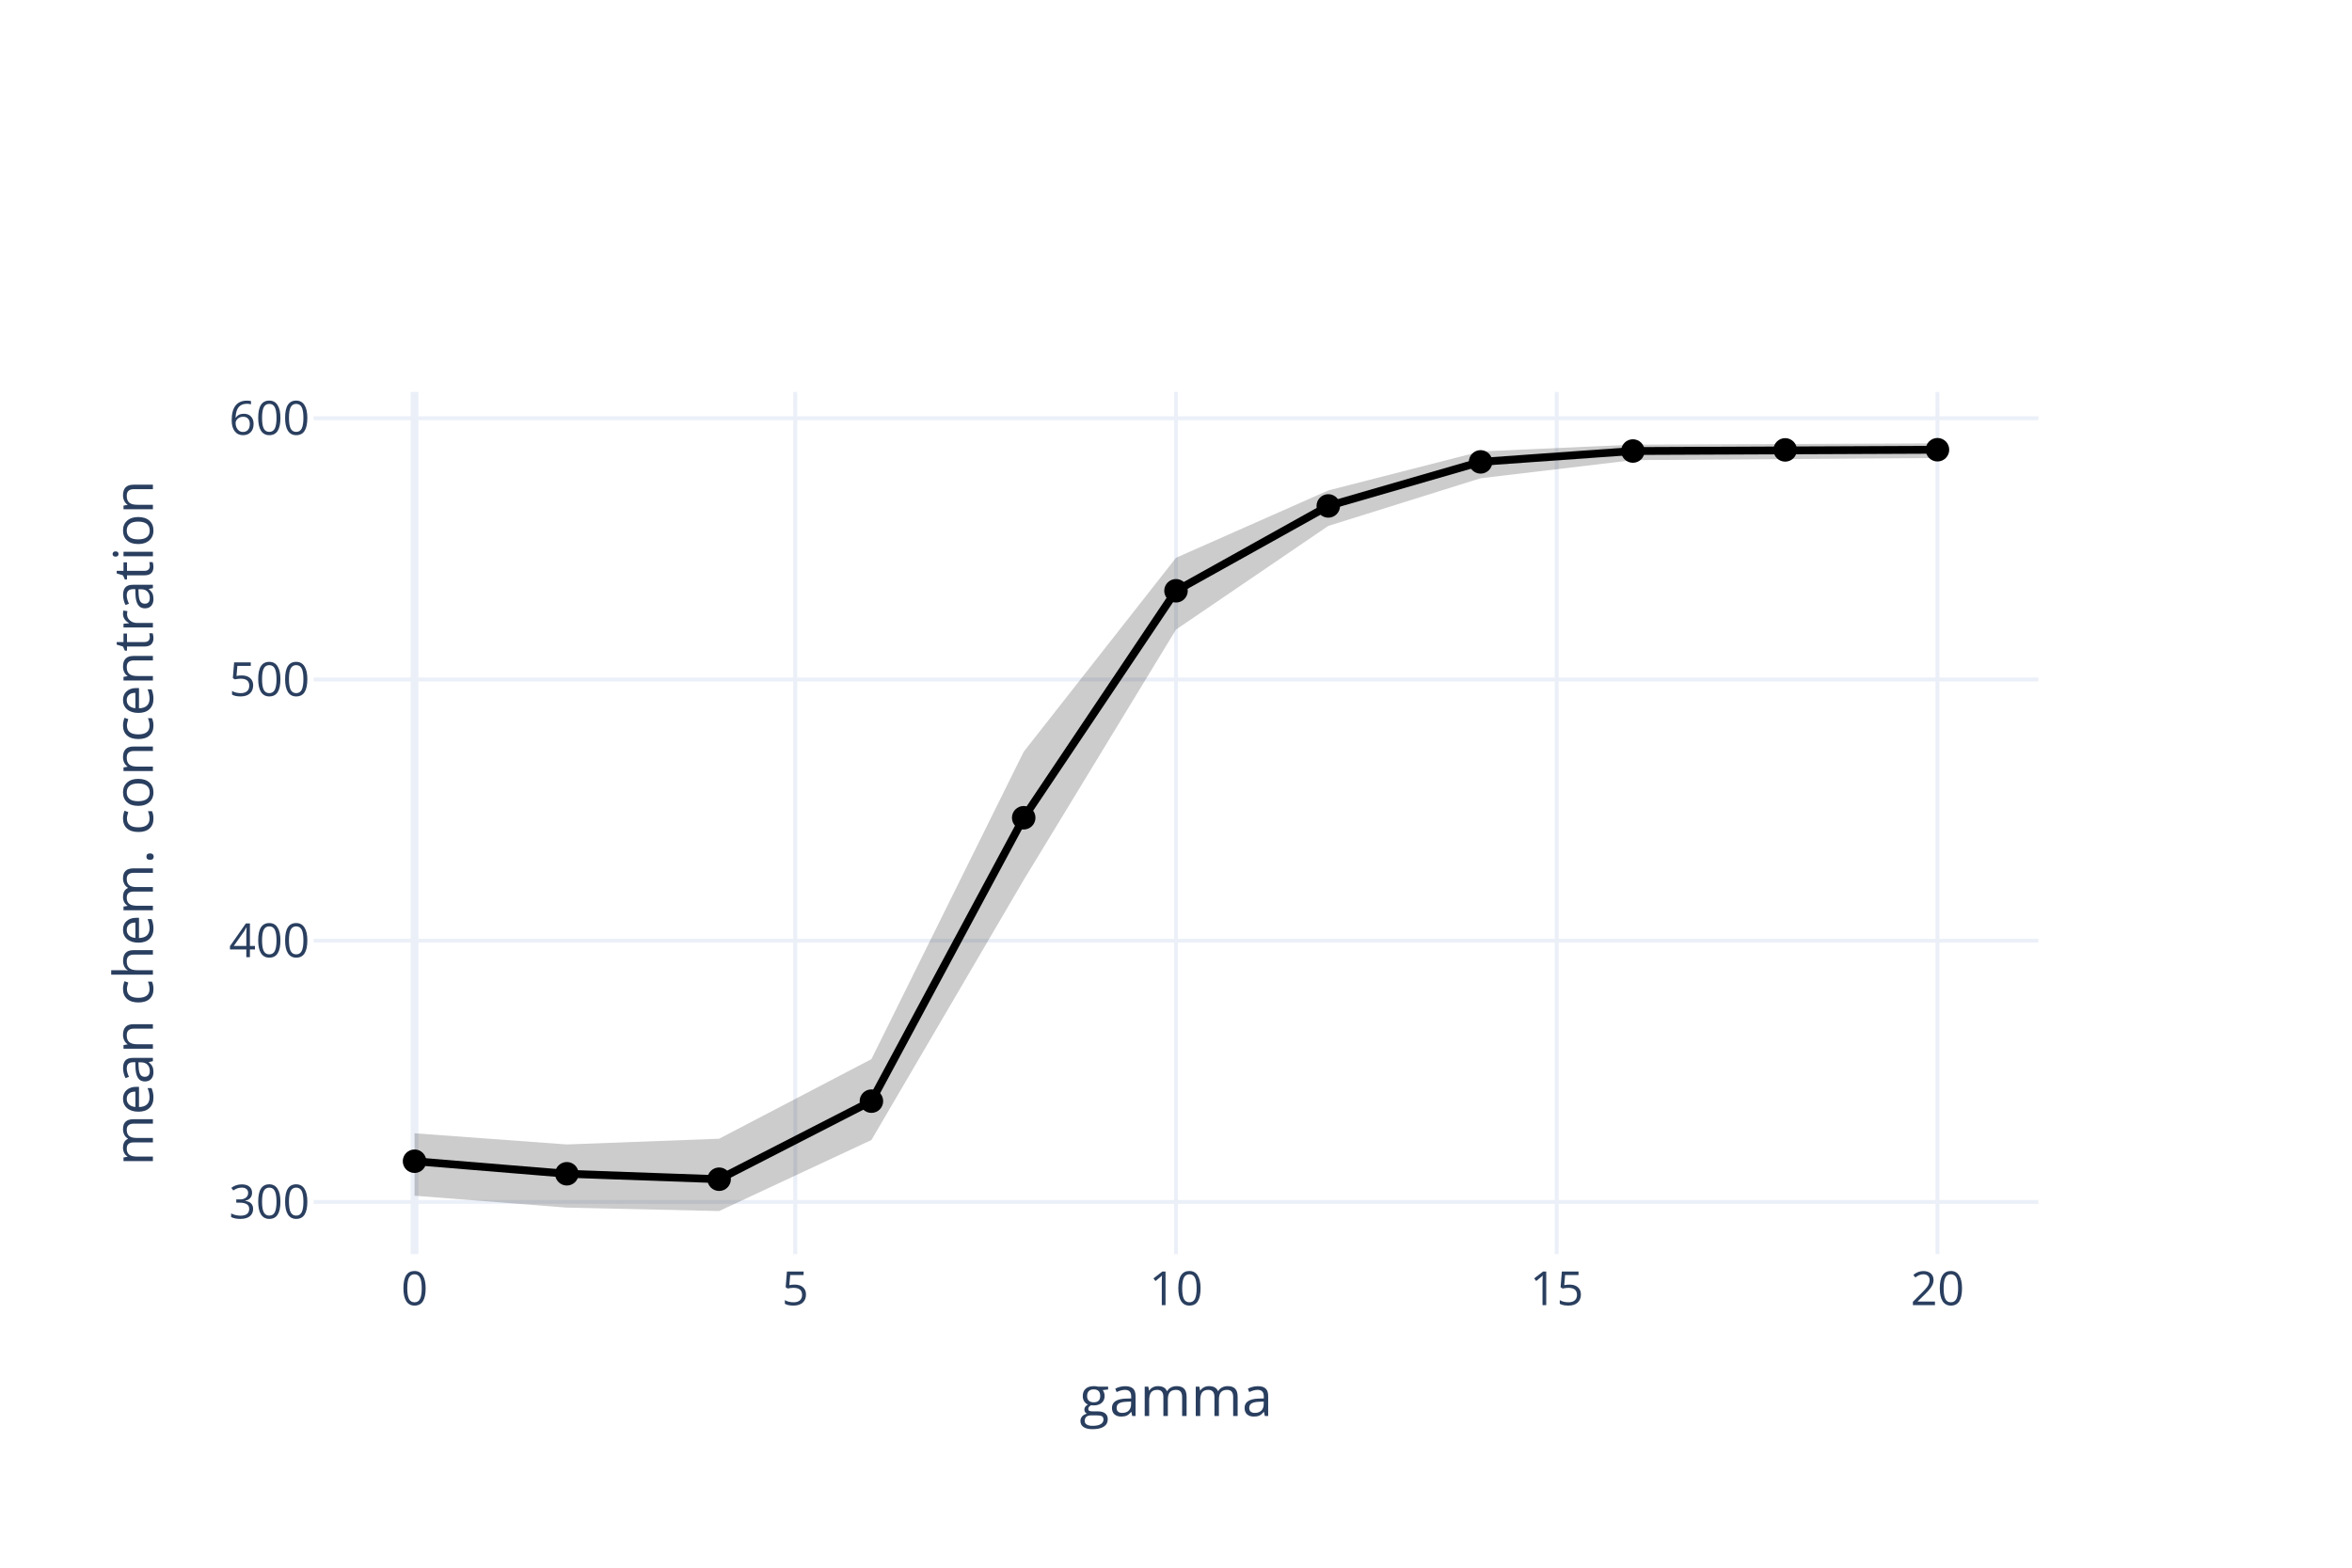
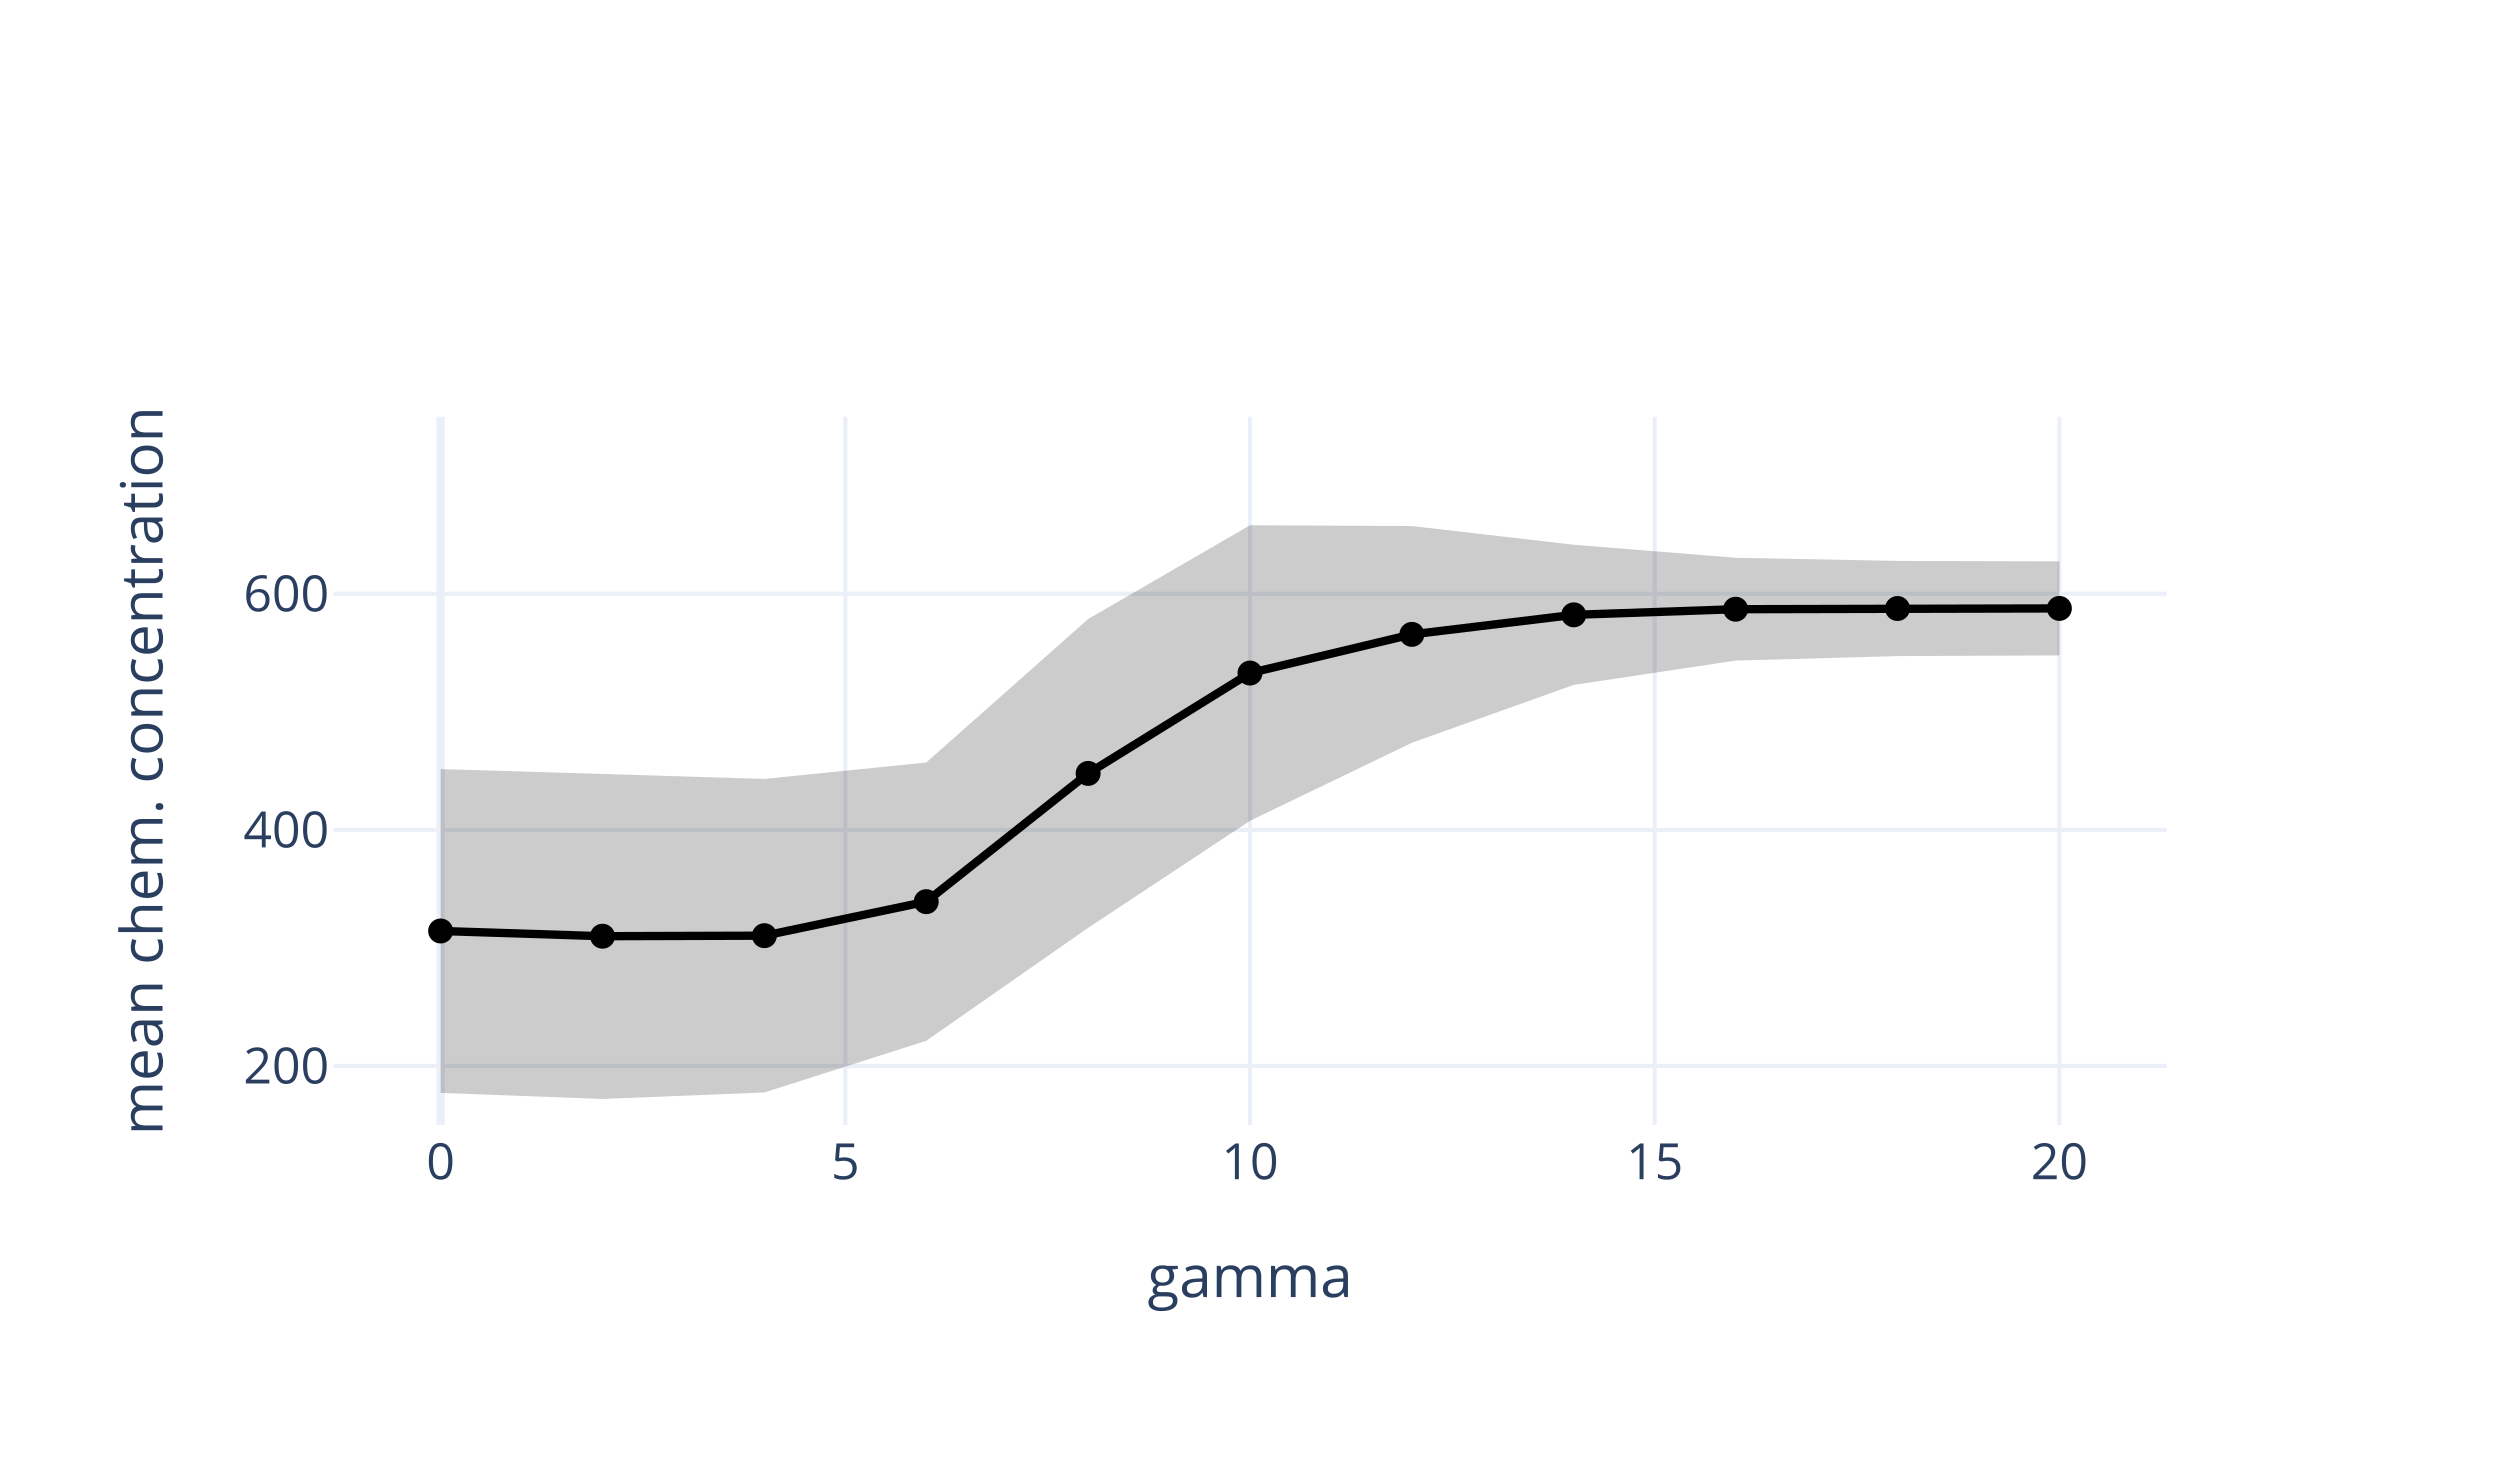
- <svg xmlns="http://www.w3.org/2000/svg" class="main-svg" width="600" height="400" style="" viewBox="0 0 600 400">
-   <rect x="0" y="0" width="600" height="400" style="fill: rgb(255, 255, 255); fill-opacity: 1;" />
-   <defs id="defs-2d7287">
+ <svg xmlns="http://www.w3.org/2000/svg" class="main-svg" width="600" height="350" style="" viewBox="0 0 600 350">
+   <rect x="0" y="0" width="600" height="350" style="fill: rgb(255, 255, 255); fill-opacity: 1;" />
+   <defs id="defs-bc3299">
    <g class="clips">
-       <clipPath id="clip2d7287xyplot" class="plotclip">
-         <rect width="440" height="220" />
+       <clipPath id="clipbc3299xyplot" class="plotclip">
+         <rect width="440" height="170" />
      </clipPath>
-       <clipPath class="axesclip" id="clip2d7287x">
-         <rect x="80" y="0" width="440" height="400" />
+       <clipPath class="axesclip" id="clipbc3299x">
+         <rect x="80" y="0" width="440" height="350" />
      </clipPath>
-       <clipPath class="axesclip" id="clip2d7287y">
-         <rect x="0" y="100" width="600" height="220" />
+       <clipPath class="axesclip" id="clipbc3299y">
+         <rect x="0" y="100" width="600" height="170" />
      </clipPath>
-       <clipPath class="axesclip" id="clip2d7287xy">
-         <rect x="80" y="100" width="440" height="220" />
+       <clipPath class="axesclip" id="clipbc3299xy">
+         <rect x="80" y="100" width="440" height="170" />
      </clipPath>
    </g>
    <g class="gradients" />
    <g class="patterns" />
  </defs>
  <g class="bglayer" />
  <g class="layer-below">
    <g class="imagelayer" />
    <g class="shapelayer" />
  </g>
  <g class="cartesianlayer">
    <g class="subplot xy">
      <g class="layer-subplot">
        <g class="shapelayer" />
        <g class="imagelayer" />
      </g>
      <g class="minor-gridlayer">
        <g class="x" />
        <g class="y" />
      </g>
      <g class="gridlayer">
        <g class="x">
-           <path class="xgrid crisp" transform="translate(202.87,0)" d="M0,100v220" style="stroke: rgb(235, 240, 248); stroke-opacity: 1; stroke-width: 1px;" />
-           <path class="xgrid crisp" transform="translate(300,0)" d="M0,100v220" style="stroke: rgb(235, 240, 248); stroke-opacity: 1; stroke-width: 1px;" />
-           <path class="xgrid crisp" transform="translate(397.12,0)" d="M0,100v220" style="stroke: rgb(235, 240, 248); stroke-opacity: 1; stroke-width: 1px;" />
-           <path class="xgrid crisp" transform="translate(494.25,0)" d="M0,100v220" style="stroke: rgb(235, 240, 248); stroke-opacity: 1; stroke-width: 1px;" />
+           <path class="xgrid crisp" transform="translate(202.87,0)" d="M0,100v170" style="stroke: rgb(235, 240, 248); stroke-opacity: 1; stroke-width: 1px;" />
+           <path class="xgrid crisp" transform="translate(300,0)" d="M0,100v170" style="stroke: rgb(235, 240, 248); stroke-opacity: 1; stroke-width: 1px;" />
+           <path class="xgrid crisp" transform="translate(397.12,0)" d="M0,100v170" style="stroke: rgb(235, 240, 248); stroke-opacity: 1; stroke-width: 1px;" />
+           <path class="xgrid crisp" transform="translate(494.25,0)" d="M0,100v170" style="stroke: rgb(235, 240, 248); stroke-opacity: 1; stroke-width: 1px;" />
        </g>
        <g class="y">
-           <path class="ygrid crisp" transform="translate(0,306.68)" d="M80,0h440" style="stroke: rgb(235, 240, 248); stroke-opacity: 1; stroke-width: 1px;" />
-           <path class="ygrid crisp" transform="translate(0,240.02)" d="M80,0h440" style="stroke: rgb(235, 240, 248); stroke-opacity: 1; stroke-width: 1px;" />
-           <path class="ygrid crisp" transform="translate(0,173.37)" d="M80,0h440" style="stroke: rgb(235, 240, 248); stroke-opacity: 1; stroke-width: 1px;" />
-           <path class="ygrid crisp" transform="translate(0,106.71)" d="M80,0h440" style="stroke: rgb(235, 240, 248); stroke-opacity: 1; stroke-width: 1px;" />
+           <path class="ygrid crisp" transform="translate(0,255.83)" d="M80,0h440" style="stroke: rgb(235, 240, 248); stroke-opacity: 1; stroke-width: 1px;" />
+           <path class="ygrid crisp" transform="translate(0,199.17)" d="M80,0h440" style="stroke: rgb(235, 240, 248); stroke-opacity: 1; stroke-width: 1px;" />
+           <path class="ygrid crisp" transform="translate(0,142.5)" d="M80,0h440" style="stroke: rgb(235, 240, 248); stroke-opacity: 1; stroke-width: 1px;" />
        </g>
      </g>
      <g class="zerolinelayer">
-         <path class="xzl zl crisp" transform="translate(105.75,0)" d="M0,100v220" style="stroke: rgb(235, 240, 248); stroke-opacity: 1; stroke-width: 2px;" />
+         <path class="xzl zl crisp" transform="translate(105.75,0)" d="M0,100v170" style="stroke: rgb(235, 240, 248); stroke-opacity: 1; stroke-width: 2px;" />
      </g>
      <g class="layer-between">
        <g class="shapelayer" />
        <g class="imagelayer" />
      </g>
      <path class="xlines-below" />
      <path class="ylines-below" />
      <g class="overlines-below" />
      <g class="xaxislayer-below" />
      <g class="yaxislayer-below" />
      <g class="overaxes-below" />
      <g class="overplot">
-         <g class="xy" transform="translate(80,100)" clip-path="url(#clip2d7287xyplot)">
+         <g class="xy" transform="translate(80,100)" clip-path="url(#clipbc3299xyplot)">
          <g class="scatterlayer mlayer">
-             <g class="trace scatter traced5b449" style="stroke-miterlimit: 2; opacity: 1;">
+             <g class="trace scatter trace8a9030" style="stroke-miterlimit: 2; opacity: 1;">
              <g class="fills" />
              <g class="errorbars" />
              <g class="lines">
-                 <path class="js-line" d="M25.75,196.29L64.6,199.49L103.45,200.88L142.3,180.96L181.15,108.65L220,50.74L258.85,29.09L297.7,17.85L336.55,15.08L414.25,14.75" style="vector-effect: none; fill: none; stroke: rgb(0, 0, 0); stroke-opacity: 1; stroke-width: 2px; opacity: 1;" />
+                 <path class="js-line" d="M25.75,123.44L64.6,124.69L103.45,124.56L142.3,116.4L181.15,85.62L220,61.53L258.85,52.25L297.7,47.56L336.55,46.21L414.25,46.02" style="vector-effect: none; fill: none; stroke: rgb(0, 0, 0); stroke-opacity: 1; stroke-width: 2px; opacity: 1;" />
              </g>
              <g class="points">
-                 <path class="point" transform="translate(25.75,196.29)" d="M3,0A3,3 0 1,1 0,-3A3,3 0 0,1 3,0Z" style="opacity: 1; stroke-width: 0px; fill: rgb(0, 0, 0); fill-opacity: 1;" />
-                 <path class="point" transform="translate(64.6,199.49)" d="M3,0A3,3 0 1,1 0,-3A3,3 0 0,1 3,0Z" style="opacity: 1; stroke-width: 0px; fill: rgb(0, 0, 0); fill-opacity: 1;" />
-                 <path class="point" transform="translate(103.45,200.88)" d="M3,0A3,3 0 1,1 0,-3A3,3 0 0,1 3,0Z" style="opacity: 1; stroke-width: 0px; fill: rgb(0, 0, 0); fill-opacity: 1;" />
-                 <path class="point" transform="translate(142.3,180.96)" d="M3,0A3,3 0 1,1 0,-3A3,3 0 0,1 3,0Z" style="opacity: 1; stroke-width: 0px; fill: rgb(0, 0, 0); fill-opacity: 1;" />
-                 <path class="point" transform="translate(181.15,108.65)" d="M3,0A3,3 0 1,1 0,-3A3,3 0 0,1 3,0Z" style="opacity: 1; stroke-width: 0px; fill: rgb(0, 0, 0); fill-opacity: 1;" />
-                 <path class="point" transform="translate(220,50.74)" d="M3,0A3,3 0 1,1 0,-3A3,3 0 0,1 3,0Z" style="opacity: 1; stroke-width: 0px; fill: rgb(0, 0, 0); fill-opacity: 1;" />
-                 <path class="point" transform="translate(258.85,29.09)" d="M3,0A3,3 0 1,1 0,-3A3,3 0 0,1 3,0Z" style="opacity: 1; stroke-width: 0px; fill: rgb(0, 0, 0); fill-opacity: 1;" />
-                 <path class="point" transform="translate(297.7,17.85)" d="M3,0A3,3 0 1,1 0,-3A3,3 0 0,1 3,0Z" style="opacity: 1; stroke-width: 0px; fill: rgb(0, 0, 0); fill-opacity: 1;" />
-                 <path class="point" transform="translate(336.55,15.08)" d="M3,0A3,3 0 1,1 0,-3A3,3 0 0,1 3,0Z" style="opacity: 1; stroke-width: 0px; fill: rgb(0, 0, 0); fill-opacity: 1;" />
-                 <path class="point" transform="translate(375.4,14.79)" d="M3,0A3,3 0 1,1 0,-3A3,3 0 0,1 3,0Z" style="opacity: 1; stroke-width: 0px; fill: rgb(0, 0, 0); fill-opacity: 1;" />
-                 <path class="point" transform="translate(414.25,14.75)" d="M3,0A3,3 0 1,1 0,-3A3,3 0 0,1 3,0Z" style="opacity: 1; stroke-width: 0px; fill: rgb(0, 0, 0); fill-opacity: 1;" />
+                 <path class="point" transform="translate(25.75,123.44)" d="M3,0A3,3 0 1,1 0,-3A3,3 0 0,1 3,0Z" style="opacity: 1; stroke-width: 0px; fill: rgb(0, 0, 0); fill-opacity: 1;" />
+                 <path class="point" transform="translate(64.6,124.69)" d="M3,0A3,3 0 1,1 0,-3A3,3 0 0,1 3,0Z" style="opacity: 1; stroke-width: 0px; fill: rgb(0, 0, 0); fill-opacity: 1;" />
+                 <path class="point" transform="translate(103.45,124.56)" d="M3,0A3,3 0 1,1 0,-3A3,3 0 0,1 3,0Z" style="opacity: 1; stroke-width: 0px; fill: rgb(0, 0, 0); fill-opacity: 1;" />
+                 <path class="point" transform="translate(142.3,116.4)" d="M3,0A3,3 0 1,1 0,-3A3,3 0 0,1 3,0Z" style="opacity: 1; stroke-width: 0px; fill: rgb(0, 0, 0); fill-opacity: 1;" />
+                 <path class="point" transform="translate(181.15,85.62)" d="M3,0A3,3 0 1,1 0,-3A3,3 0 0,1 3,0Z" style="opacity: 1; stroke-width: 0px; fill: rgb(0, 0, 0); fill-opacity: 1;" />
+                 <path class="point" transform="translate(220,61.53)" d="M3,0A3,3 0 1,1 0,-3A3,3 0 0,1 3,0Z" style="opacity: 1; stroke-width: 0px; fill: rgb(0, 0, 0); fill-opacity: 1;" />
+                 <path class="point" transform="translate(258.85,52.25)" d="M3,0A3,3 0 1,1 0,-3A3,3 0 0,1 3,0Z" style="opacity: 1; stroke-width: 0px; fill: rgb(0, 0, 0); fill-opacity: 1;" />
+                 <path class="point" transform="translate(297.7,47.56)" d="M3,0A3,3 0 1,1 0,-3A3,3 0 0,1 3,0Z" style="opacity: 1; stroke-width: 0px; fill: rgb(0, 0, 0); fill-opacity: 1;" />
+                 <path class="point" transform="translate(336.55,46.21)" d="M3,0A3,3 0 1,1 0,-3A3,3 0 0,1 3,0Z" style="opacity: 1; stroke-width: 0px; fill: rgb(0, 0, 0); fill-opacity: 1;" />
+                 <path class="point" transform="translate(375.4,46.04)" d="M3,0A3,3 0 1,1 0,-3A3,3 0 0,1 3,0Z" style="opacity: 1; stroke-width: 0px; fill: rgb(0, 0, 0); fill-opacity: 1;" />
+                 <path class="point" transform="translate(414.25,46.02)" d="M3,0A3,3 0 1,1 0,-3A3,3 0 0,1 3,0Z" style="opacity: 1; stroke-width: 0px; fill: rgb(0, 0, 0); fill-opacity: 1;" />
              </g>
              <g class="text" />
            </g>
-             <g class="trace scatter traceab13d9" style="stroke-miterlimit: 2; opacity: 1;">
+             <g class="trace scatter trace85c883" style="stroke-miterlimit: 2; opacity: 1;">
              <g class="fills">
                <g>
-                   <path class="js-fill" d="M25.75,189.16L64.6,192.01L103.45,190.55L142.3,170.24L181.15,91.81L220,42.32L258.85,25.13L297.7,15.19L336.55,13.45L414.25,13.12L414.25,16.86L336.55,17.41L297.7,22.03L258.85,34.19L220,60.64L181.15,124.52L142.3,190.88L103.45,209L64.6,208.13L25.75,205.09Z" style="fill: rgb(0, 0, 0); fill-opacity: 0.2; stroke-width: 0;" />
+                   <path class="js-fill" d="M25.75,84.58L103.45,86.94L142.3,83L181.15,48.57L220,26.06L258.85,26.25L297.7,30.74L336.55,33.87L375.4,34.62L414.25,34.73L414.25,57.3L375.4,57.46L336.55,58.54L297.7,64.37L258.85,78.26L220,96.99L181.15,122.68L142.3,149.79L103.45,162.19L64.6,163.75L25.75,162.3Z" style="fill: rgb(0, 0, 0); fill-opacity: 0.2; stroke-width: 0;" />
                </g>
              </g>
              <g class="errorbars" />
              <g class="lines">
-                 <path class="js-line" d="M25.75,189.16L64.6,192.01L103.45,190.55L142.3,170.24L181.15,91.81L220,42.32L258.85,25.13L297.7,15.19L336.55,13.45L414.25,13.12L414.25,16.86L336.55,17.41L297.7,22.03L258.85,34.19L220,60.64L181.15,124.52L142.3,190.88L103.45,209L64.6,208.13L25.75,205.09" style="vector-effect: none; fill: none; stroke: rgb(0, 0, 0); stroke-opacity: 0; stroke-width: 2px; opacity: 1;" />
+                 <path class="js-line" d="M25.75,84.58L103.45,86.94L142.3,83L181.15,48.57L220,26.06L258.85,26.25L297.7,30.74L336.55,33.87L375.4,34.62L414.25,34.73L414.25,57.3L375.4,57.46L336.55,58.54L297.7,64.37L258.85,78.26L220,96.99L181.15,122.68L142.3,149.79L103.45,162.19L64.6,163.75L25.75,162.3" style="vector-effect: none; fill: none; stroke: rgb(0, 0, 0); stroke-opacity: 0; stroke-width: 2px; opacity: 1;" />
              </g>
              <g class="points" />
              <g class="text" />
            </g>
          </g>
        </g>
      </g>
      <g class="zerolinelayer-above" />
      <path class="xlines-above crisp" d="M0,0" style="fill: none;" />
      <path class="ylines-above crisp" d="M0,0" style="fill: none;" />
      <g class="overlines-above" />
      <g class="xaxislayer-above">
        <g class="xtick">
-           <text text-anchor="middle" x="0" y="333" transform="translate(105.75,0)" style="font-family: 'Open Sans', verdana, arial, sans-serif; font-size: 12px; fill: rgb(42, 63, 95); fill-opacity: 1; white-space: pre;">0</text>
+           <text text-anchor="middle" x="0" y="283" transform="translate(105.75,0)" style="font-family: 'Open Sans', verdana, arial, sans-serif; font-size: 12px; fill: rgb(42, 63, 95); fill-opacity: 1; white-space: pre;">0</text>
        </g>
        <g class="xtick">
-           <text text-anchor="middle" x="0" y="333" style="font-family: 'Open Sans', verdana, arial, sans-serif; font-size: 12px; fill: rgb(42, 63, 95); fill-opacity: 1; white-space: pre;" transform="translate(202.87,0)">5</text>
+           <text text-anchor="middle" x="0" y="283" style="font-family: 'Open Sans', verdana, arial, sans-serif; font-size: 12px; fill: rgb(42, 63, 95); fill-opacity: 1; white-space: pre;" transform="translate(202.87,0)">5</text>
        </g>
        <g class="xtick">
-           <text text-anchor="middle" x="0" y="333" style="font-family: 'Open Sans', verdana, arial, sans-serif; font-size: 12px; fill: rgb(42, 63, 95); fill-opacity: 1; white-space: pre;" transform="translate(300,0)">10</text>
+           <text text-anchor="middle" x="0" y="283" style="font-family: 'Open Sans', verdana, arial, sans-serif; font-size: 12px; fill: rgb(42, 63, 95); fill-opacity: 1; white-space: pre;" transform="translate(300,0)">10</text>
        </g>
        <g class="xtick">
-           <text text-anchor="middle" x="0" y="333" style="font-family: 'Open Sans', verdana, arial, sans-serif; font-size: 12px; fill: rgb(42, 63, 95); fill-opacity: 1; white-space: pre;" transform="translate(397.12,0)">15</text>
+           <text text-anchor="middle" x="0" y="283" style="font-family: 'Open Sans', verdana, arial, sans-serif; font-size: 12px; fill: rgb(42, 63, 95); fill-opacity: 1; white-space: pre;" transform="translate(397.12,0)">15</text>
        </g>
        <g class="xtick">
-           <text text-anchor="middle" x="0" y="333" style="font-family: 'Open Sans', verdana, arial, sans-serif; font-size: 12px; fill: rgb(42, 63, 95); fill-opacity: 1; white-space: pre;" transform="translate(494.25,0)">20</text>
+           <text text-anchor="middle" x="0" y="283" style="font-family: 'Open Sans', verdana, arial, sans-serif; font-size: 12px; fill: rgb(42, 63, 95); fill-opacity: 1; white-space: pre;" transform="translate(494.25,0)">20</text>
        </g>
      </g>
      <g class="yaxislayer-above">
        <g class="ytick">
-           <text text-anchor="end" x="79" y="4.2" transform="translate(0,306.68)" style="font-family: 'Open Sans', verdana, arial, sans-serif; font-size: 12px; fill: rgb(42, 63, 95); fill-opacity: 1; white-space: pre;">300</text>
+           <text text-anchor="end" x="79" y="4.2" transform="translate(0,255.83)" style="font-family: 'Open Sans', verdana, arial, sans-serif; font-size: 12px; fill: rgb(42, 63, 95); fill-opacity: 1; white-space: pre;">200</text>
        </g>
        <g class="ytick">
-           <text text-anchor="end" x="79" y="4.2" style="font-family: 'Open Sans', verdana, arial, sans-serif; font-size: 12px; fill: rgb(42, 63, 95); fill-opacity: 1; white-space: pre;" transform="translate(0,240.02)">400</text>
+           <text text-anchor="end" x="79" y="4.2" style="font-family: 'Open Sans', verdana, arial, sans-serif; font-size: 12px; fill: rgb(42, 63, 95); fill-opacity: 1; white-space: pre;" transform="translate(0,199.17)">400</text>
        </g>
        <g class="ytick">
-           <text text-anchor="end" x="79" y="4.2" style="font-family: 'Open Sans', verdana, arial, sans-serif; font-size: 12px; fill: rgb(42, 63, 95); fill-opacity: 1; white-space: pre;" transform="translate(0,173.37)">500</text>
-         </g>
-         <g class="ytick">
-           <text text-anchor="end" x="79" y="4.2" style="font-family: 'Open Sans', verdana, arial, sans-serif; font-size: 12px; fill: rgb(42, 63, 95); fill-opacity: 1; white-space: pre;" transform="translate(0,106.71)">600</text>
+           <text text-anchor="end" x="79" y="4.2" style="font-family: 'Open Sans', verdana, arial, sans-serif; font-size: 12px; fill: rgb(42, 63, 95); fill-opacity: 1; white-space: pre;" transform="translate(0,142.5)">600</text>
        </g>
      </g>
      <g class="overaxes-above" />
    </g>
  </g>
  <g class="polarlayer" />
  <g class="smithlayer" />
  <g class="ternarylayer" />
  <g class="geolayer" />
  <g class="funnelarealayer" />
  <g class="pielayer" />
  <g class="iciclelayer" />
  <g class="treemaplayer" />
  <g class="sunburstlayer" />
  <g class="glimages" />
-   <defs id="topdefs-2d7287">
+   <defs id="topdefs-bc3299">
    <g class="clips" />
  </defs>
  <g class="layer-above">
    <g class="imagelayer" />
    <g class="shapelayer" />
  </g>
  <g class="infolayer">
    <g class="g-gtitle" />
    <g class="g-xtitle">
-       <text class="xtitle" x="300" y="361.3" text-anchor="middle" style="opacity: 1; font-family: 'Open Sans', verdana, arial, sans-serif; font-size: 14px; fill: rgb(42, 63, 95); fill-opacity: 1; white-space: pre;">gamma</text>
+       <text class="xtitle" x="300" y="311.3" text-anchor="middle" style="opacity: 1; font-family: 'Open Sans', verdana, arial, sans-serif; font-size: 14px; fill: rgb(42, 63, 95); fill-opacity: 1; white-space: pre;">gamma</text>
    </g>
    <g class="g-ytitle">
-       <text class="ytitle" transform="rotate(-90,39.00625,210)" x="39.006" y="210" text-anchor="middle" style="opacity: 1; font-family: 'Open Sans', verdana, arial, sans-serif; font-size: 14px; fill: rgb(42, 63, 95); fill-opacity: 1; white-space: pre;">mean chem. concentration</text>
+       <text class="ytitle" transform="rotate(-90,39.00625,185)" x="39.006" y="185" text-anchor="middle" style="opacity: 1; font-family: 'Open Sans', verdana, arial, sans-serif; font-size: 14px; fill: rgb(42, 63, 95); fill-opacity: 1; white-space: pre;">mean chem. concentration</text>
    </g>
  </g>
</svg>
